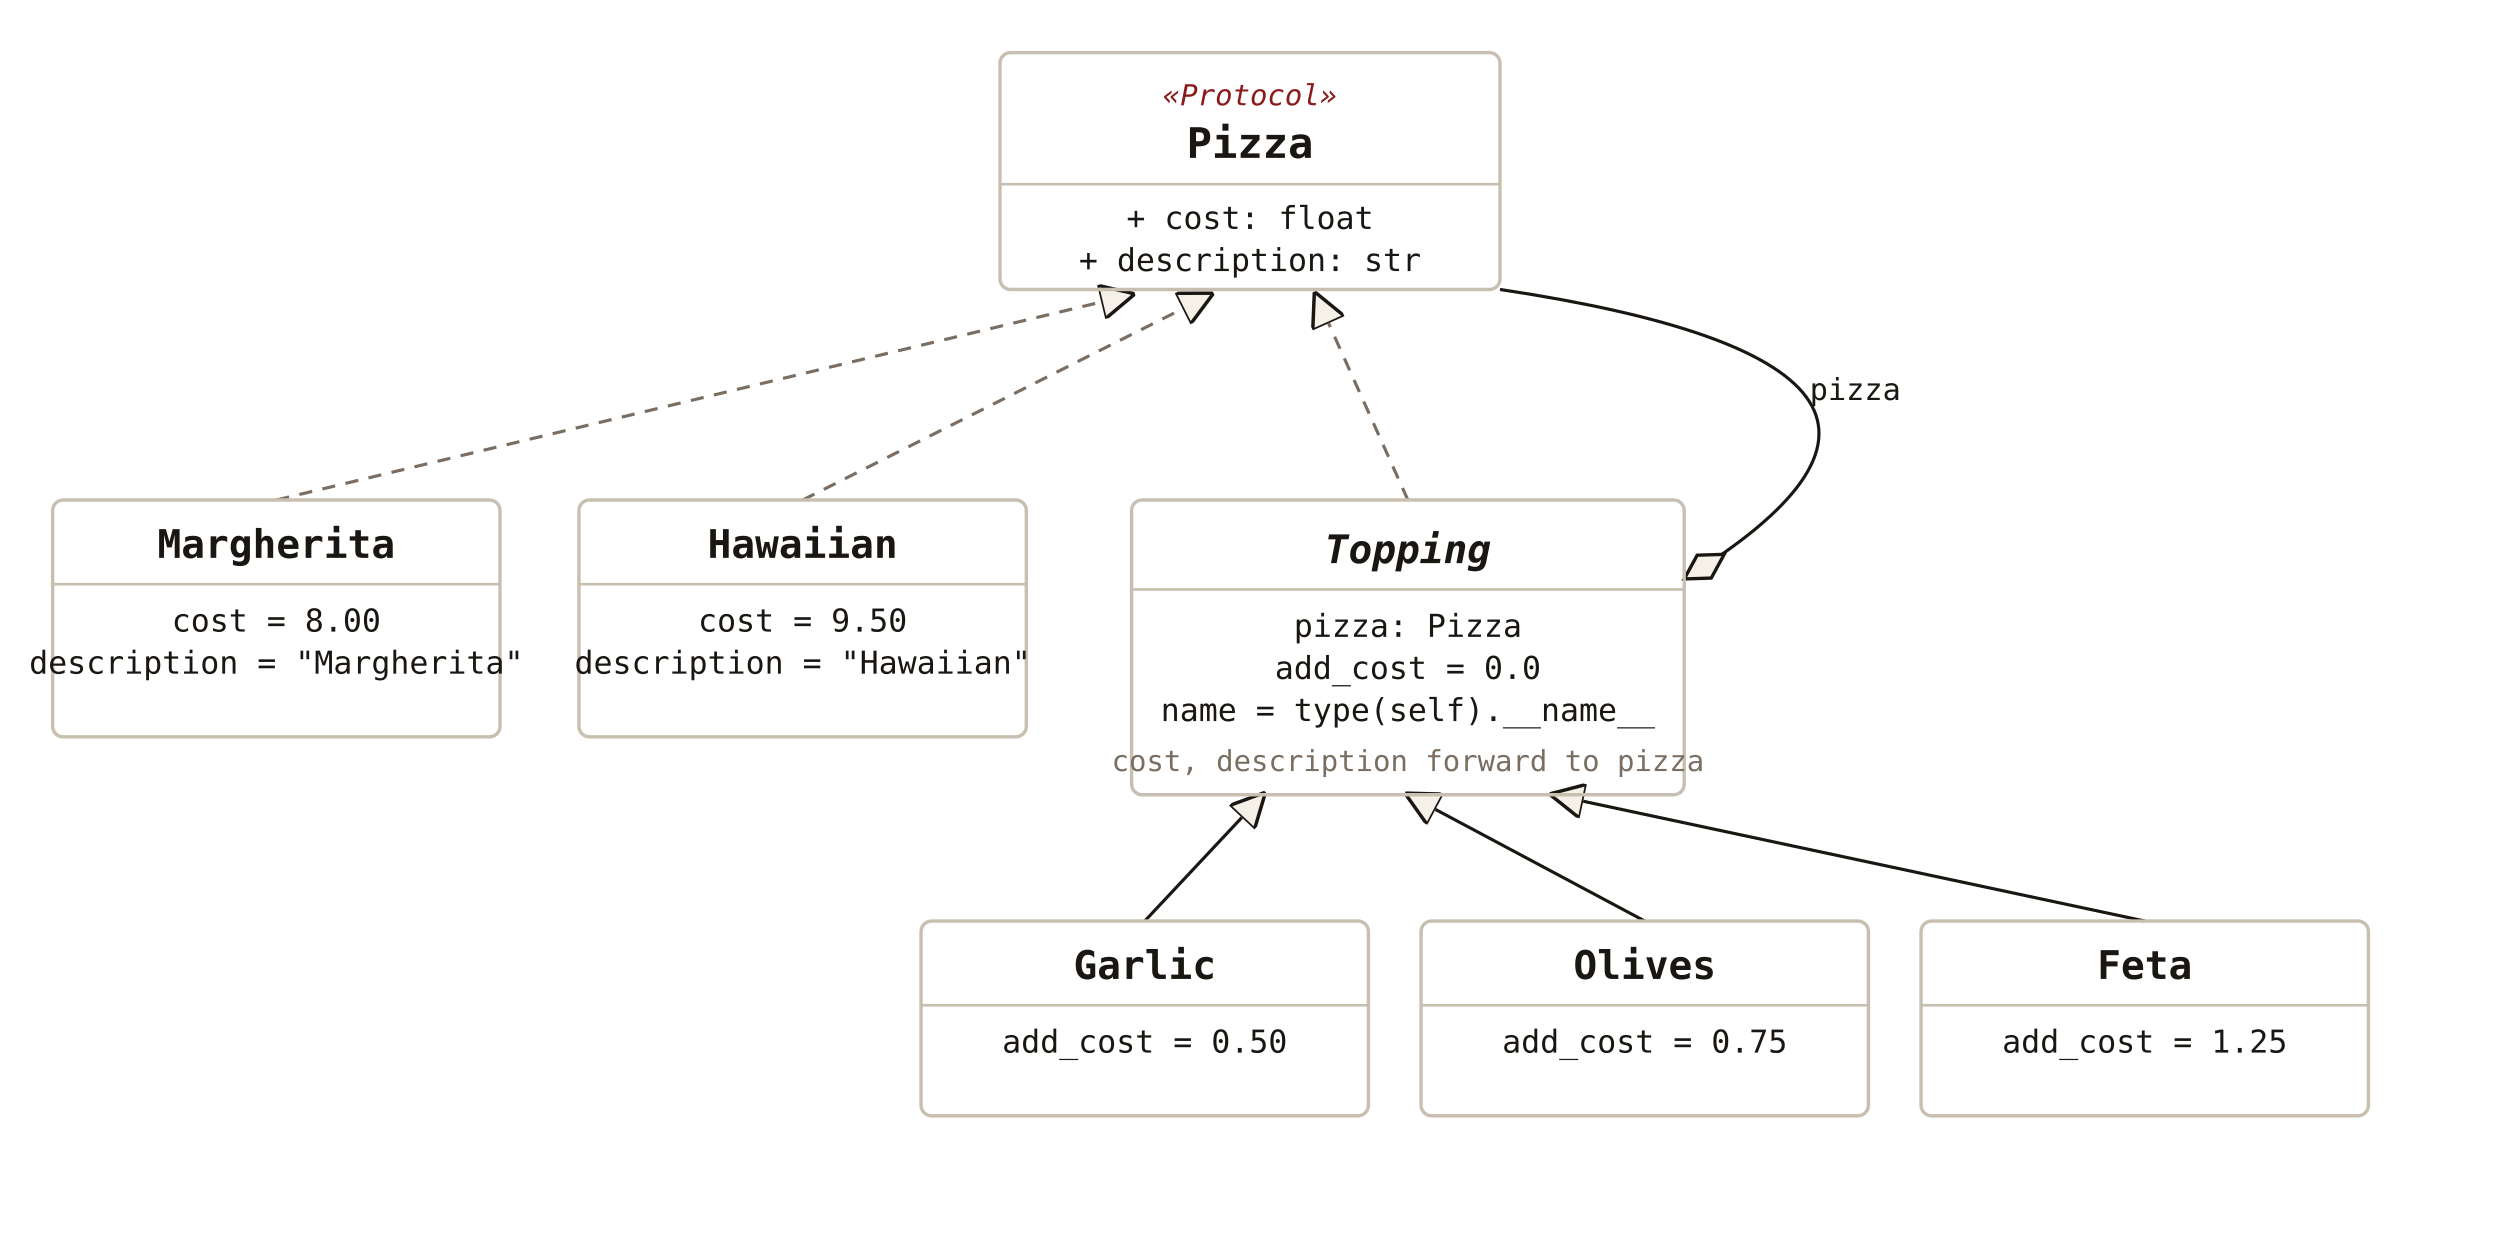
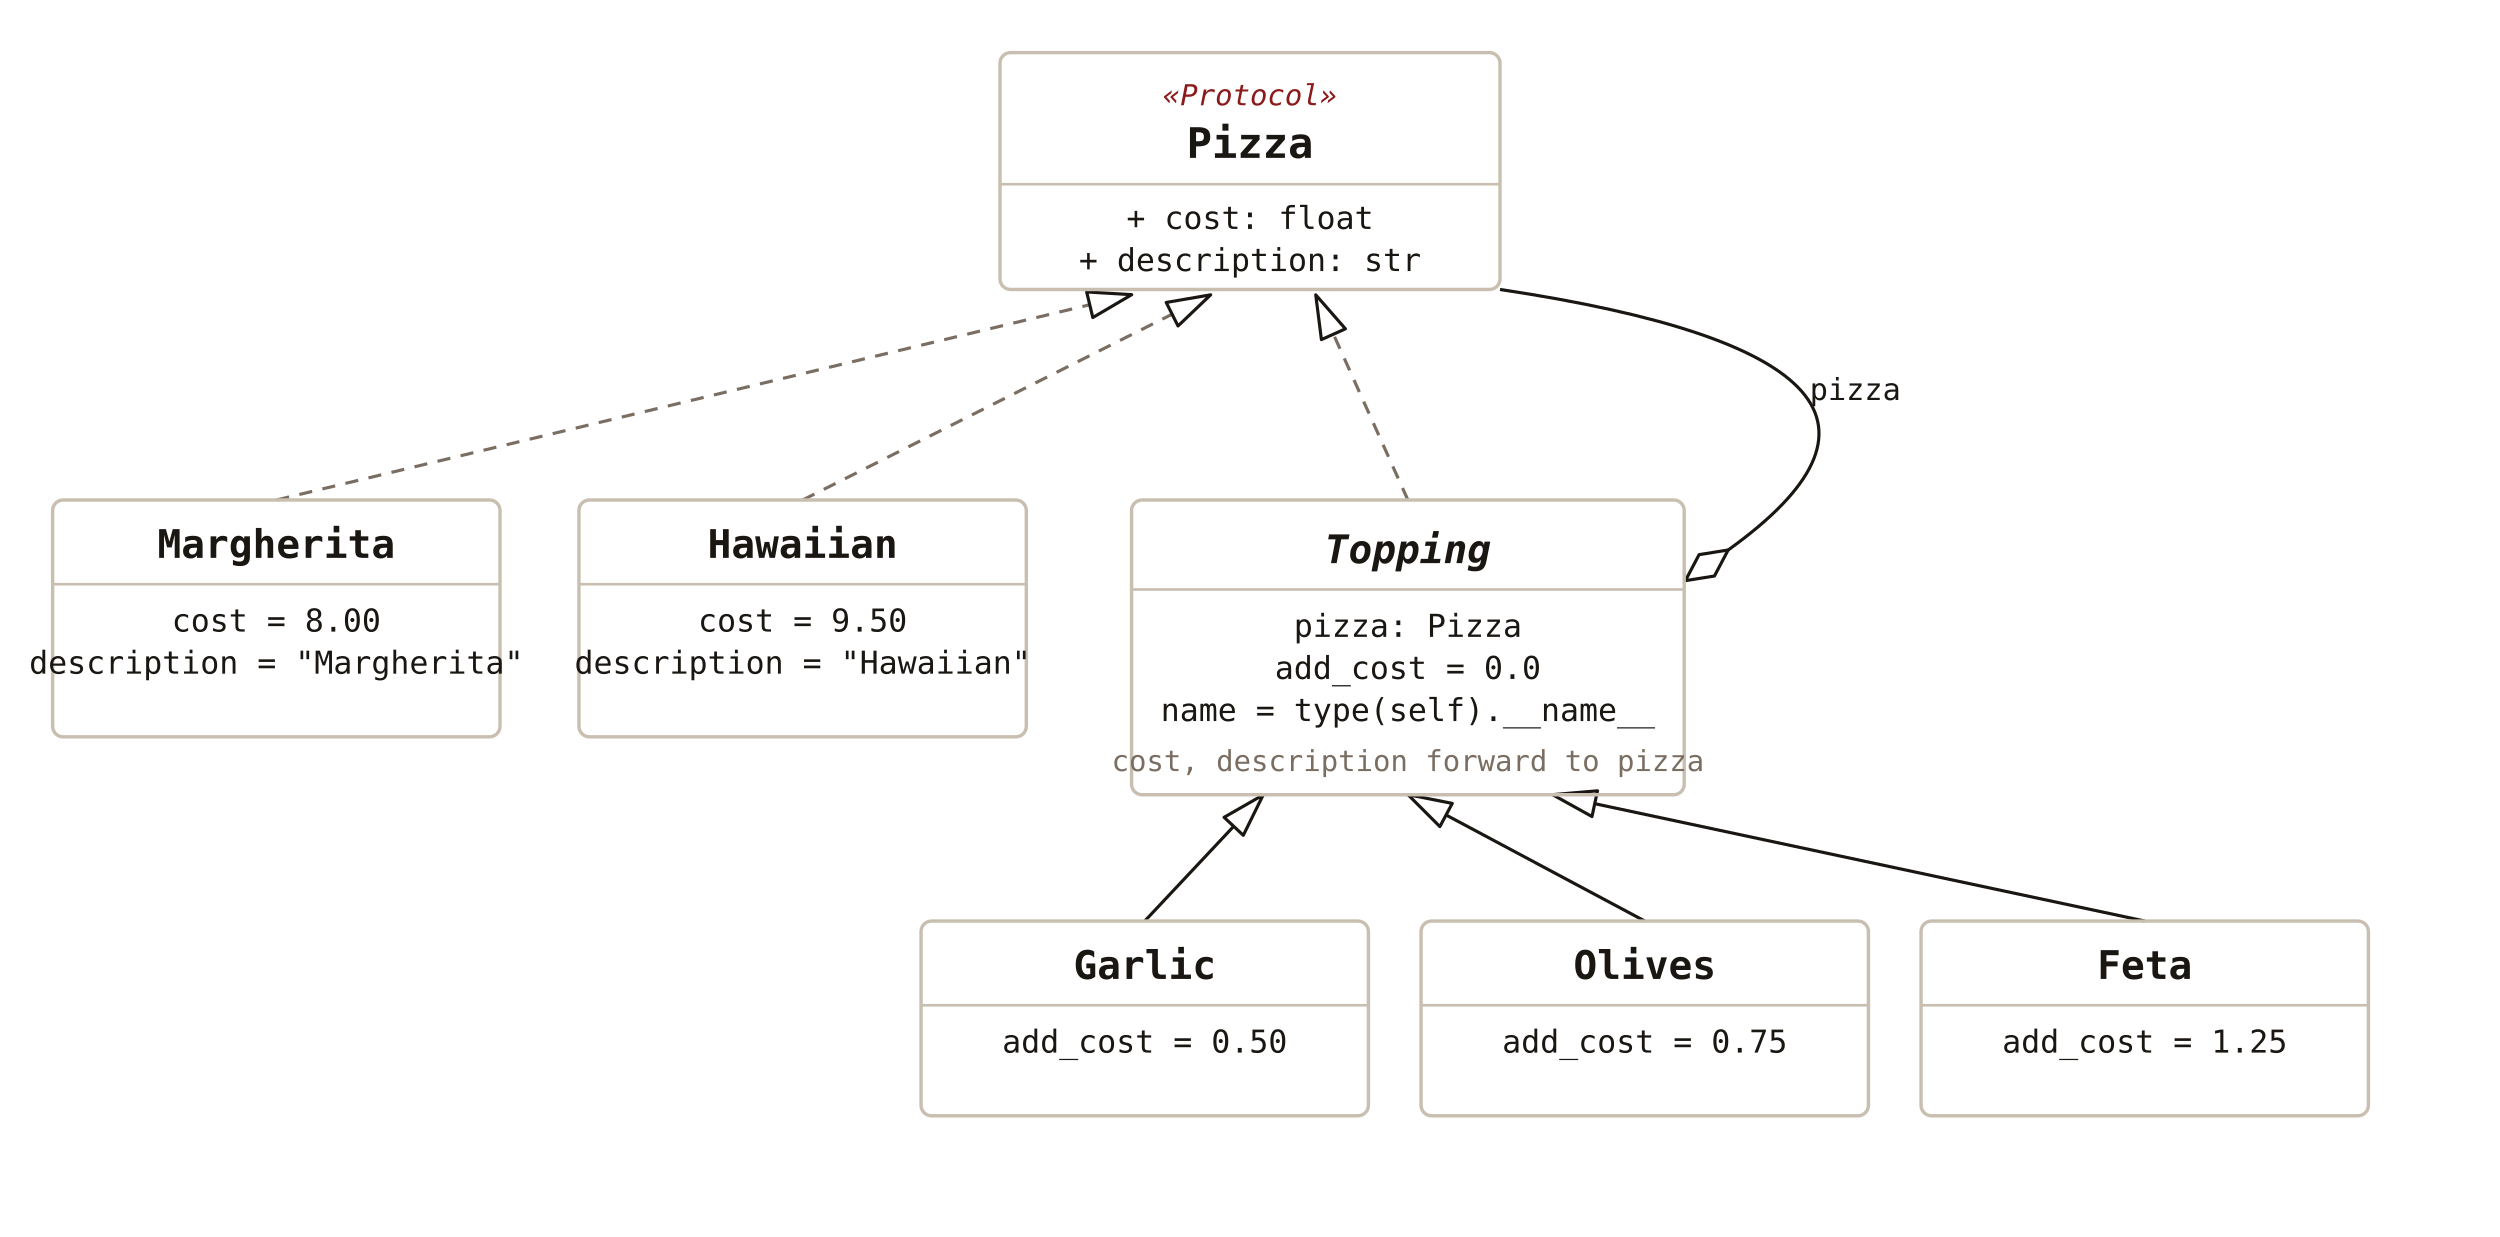
<svg xmlns="http://www.w3.org/2000/svg" viewBox="0 0 950 470" font-family="'JetBrains Mono', Consolas, monospace">
  <defs>
-     <marker id="dp-tri" viewBox="0 0 10 10" refX="9" refY="5" markerWidth="11" markerHeight="11" orient="auto">
-       <path d="M0,0 L10,5 L0,10 Z" fill="#f5f0e8" stroke="#1a1612" stroke-width="1" />
+     <marker id="dp-tri" viewBox="0 0 18 12" refX="1" refY="6" markerWidth="18" markerHeight="12" orient="auto" markerUnits="userSpaceOnUse">
+       <path d="M1,1 L17.4,6 L1,11 Z" fill="none" stroke="#1a1612" stroke-width="1.2" stroke-linejoin="round" />
    </marker>
-     <marker id="dp-diamond" viewBox="0 0 16 10" refX="1" refY="5" markerWidth="17" markerHeight="11" orient="auto">
-       <path d="M1,5 L8,1 L15,5 L8,9 Z" fill="#f5f0e8" stroke="#1a1612" stroke-width="1" />
+     <marker id="dp-diamond" viewBox="0 0 22 12" refX="21" refY="6" markerWidth="22" markerHeight="12" orient="auto" markerUnits="userSpaceOnUse">
+       <path d="M1,6 L11,1 L21,6 L11,11 Z" fill="none" stroke="#1a1612" stroke-width="1.2" stroke-linejoin="round" />
    </marker>
  </defs>
-   <line x1="105" y1="190" x2="430" y2="112" stroke="#7a6e62" stroke-width="1.2" stroke-dasharray="5,4" marker-end="url(#dp-tri)" />
-   <line x1="305" y1="190" x2="460" y2="112" stroke="#7a6e62" stroke-width="1.2" stroke-dasharray="5,4" marker-end="url(#dp-tri)" />
-   <line x1="535" y1="190" x2="500" y2="112" stroke="#7a6e62" stroke-width="1.2" stroke-dasharray="5,4" marker-end="url(#dp-tri)" />
-   <line x1="435" y1="350" x2="480" y2="302" stroke="#1a1612" stroke-width="1.2" marker-end="url(#dp-tri)" />
-   <line x1="625" y1="350" x2="535" y2="302" stroke="#1a1612" stroke-width="1.2" marker-end="url(#dp-tri)" />
-   <line x1="815" y1="350" x2="590" y2="302" stroke="#1a1612" stroke-width="1.2" marker-end="url(#dp-tri)" />
-   <path d="M640,220 Q 770,140 570,110" fill="none" stroke="#1a1612" stroke-width="1.2" marker-start="url(#dp-diamond)" />
+   <line x1="105" y1="190" x2="414.1" y2="115.8" stroke="#7a6e62" stroke-width="1.2" stroke-dasharray="5,4" marker-end="url(#dp-tri)" />
+   <line x1="305" y1="190" x2="445.4" y2="119.4" stroke="#7a6e62" stroke-width="1.2" stroke-dasharray="5,4" marker-end="url(#dp-tri)" />
+   <line x1="535" y1="190" x2="506.7" y2="127" stroke="#7a6e62" stroke-width="1.2" stroke-dasharray="5,4" marker-end="url(#dp-tri)" />
+   <line x1="435" y1="350" x2="468.8" y2="314" stroke="#1a1612" stroke-width="1.2" marker-end="url(#dp-tri)" />
+   <line x1="625" y1="350" x2="549.5" y2="309.7" stroke="#1a1612" stroke-width="1.2" marker-end="url(#dp-tri)" />
+   <line x1="815" y1="350" x2="606" y2="305.4" stroke="#1a1612" stroke-width="1.2" marker-end="url(#dp-tri)" />
+   <path d="M656.7,209 Q755.9,137.9 570,110" fill="none" stroke="#1a1612" stroke-width="1.2" marker-start="url(#dp-diamond)" />
  <text x="705" y="152" font-size="11.5" fill="#1a1612" text-anchor="middle">pizza</text>
  <rect x="380" y="20" width="190" height="90" fill="none" stroke="#c8bfb0" stroke-width="1.3" rx="4" />
  <text x="475" y="40" font-size="11" font-style="italic" fill="#8b1a1a" text-anchor="middle">«Protocol»</text>
  <text x="475" y="60" font-size="16" font-weight="bold" fill="#1a1612" text-anchor="middle">Pizza</text>
  <line x1="380" y1="70" x2="570" y2="70" stroke="#c8bfb0" stroke-width="1" />
  <text x="475" y="87" font-size="12" fill="#1a1612" text-anchor="middle">+ cost: float</text>
  <text x="475" y="103" font-size="12" fill="#1a1612" text-anchor="middle">+ description: str</text>
  <rect x="20" y="190" width="170" height="90" fill="none" stroke="#c8bfb0" stroke-width="1.3" rx="4" />
  <text x="105" y="212" font-size="15" font-weight="bold" fill="#1a1612" text-anchor="middle">Margherita</text>
  <line x1="20" y1="222" x2="190" y2="222" stroke="#c8bfb0" stroke-width="1" />
  <text x="105" y="240" font-size="12" fill="#1a1612" text-anchor="middle">cost = 8.00</text>
  <text x="105" y="256" font-size="12" fill="#1a1612" text-anchor="middle">description = "Margherita"</text>
  <rect x="220" y="190" width="170" height="90" fill="none" stroke="#c8bfb0" stroke-width="1.3" rx="4" />
  <text x="305" y="212" font-size="15" font-weight="bold" fill="#1a1612" text-anchor="middle">Hawaiian</text>
  <line x1="220" y1="222" x2="390" y2="222" stroke="#c8bfb0" stroke-width="1" />
  <text x="305" y="240" font-size="12" fill="#1a1612" text-anchor="middle">cost = 9.50</text>
  <text x="305" y="256" font-size="12" fill="#1a1612" text-anchor="middle">description = "Hawaiian"</text>
  <rect x="430" y="190" width="210" height="112" fill="none" stroke="#c8bfb0" stroke-width="1.3" rx="4" />
  <text x="535" y="214" font-size="15" font-weight="bold" font-style="italic" fill="#1a1612" text-anchor="middle">Topping</text>
  <line x1="430" y1="224" x2="640" y2="224" stroke="#c8bfb0" stroke-width="1" />
  <text x="535" y="242" font-size="12" fill="#1a1612" text-anchor="middle">pizza: Pizza</text>
  <text x="535" y="258" font-size="12" fill="#1a1612" text-anchor="middle">add_cost = 0.0</text>
  <text x="535" y="274" font-size="12" fill="#1a1612" text-anchor="middle">name = type(self).__name__</text>
  <text x="535" y="293" font-size="11" fill="#7a6e62" text-anchor="middle">cost, description forward to pizza</text>
  <rect x="350" y="350" width="170" height="74" fill="none" stroke="#c8bfb0" stroke-width="1.3" rx="4" />
  <text x="435" y="372" font-size="15" font-weight="bold" fill="#1a1612" text-anchor="middle">Garlic</text>
  <line x1="350" y1="382" x2="520" y2="382" stroke="#c8bfb0" stroke-width="1" />
  <text x="435" y="400" font-size="12" fill="#1a1612" text-anchor="middle">add_cost = 0.50</text>
  <rect x="540" y="350" width="170" height="74" fill="none" stroke="#c8bfb0" stroke-width="1.3" rx="4" />
  <text x="625" y="372" font-size="15" font-weight="bold" fill="#1a1612" text-anchor="middle">Olives</text>
  <line x1="540" y1="382" x2="710" y2="382" stroke="#c8bfb0" stroke-width="1" />
  <text x="625" y="400" font-size="12" fill="#1a1612" text-anchor="middle">add_cost = 0.75</text>
  <rect x="730" y="350" width="170" height="74" fill="none" stroke="#c8bfb0" stroke-width="1.3" rx="4" />
  <text x="815" y="372" font-size="15" font-weight="bold" fill="#1a1612" text-anchor="middle">Feta</text>
  <line x1="730" y1="382" x2="900" y2="382" stroke="#c8bfb0" stroke-width="1" />
  <text x="815" y="400" font-size="12" fill="#1a1612" text-anchor="middle">add_cost = 1.25</text>
</svg>
